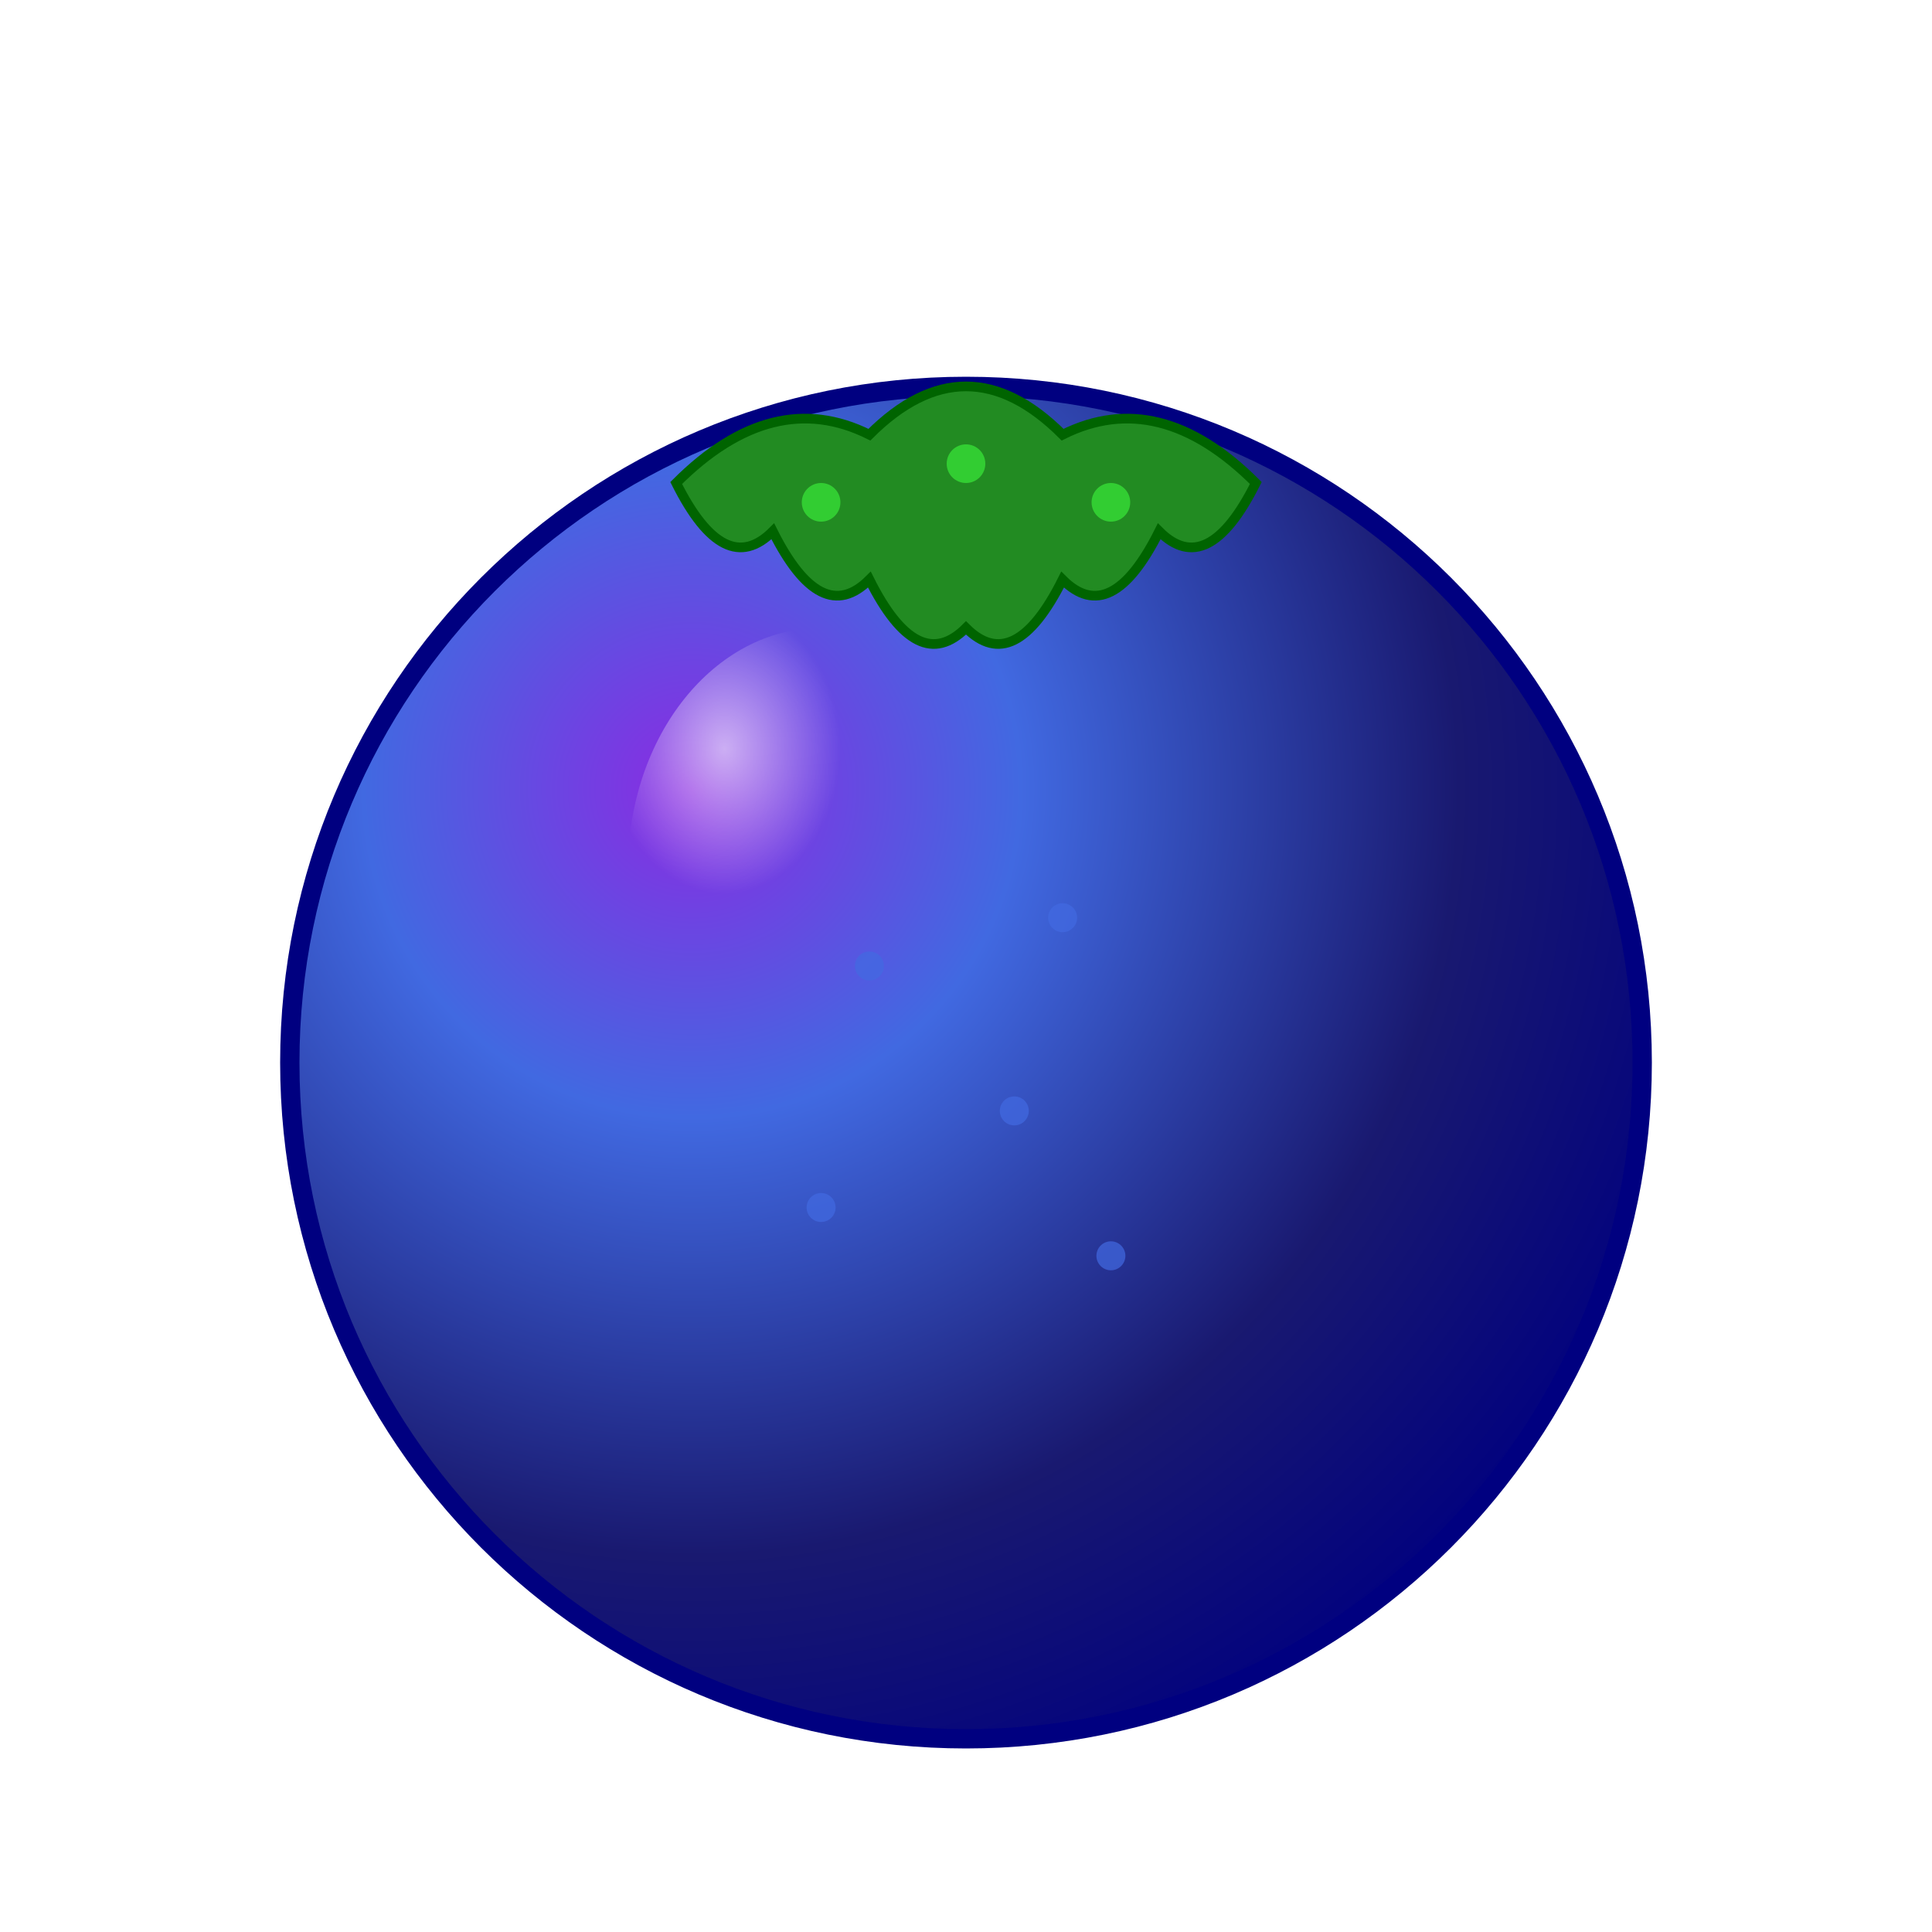
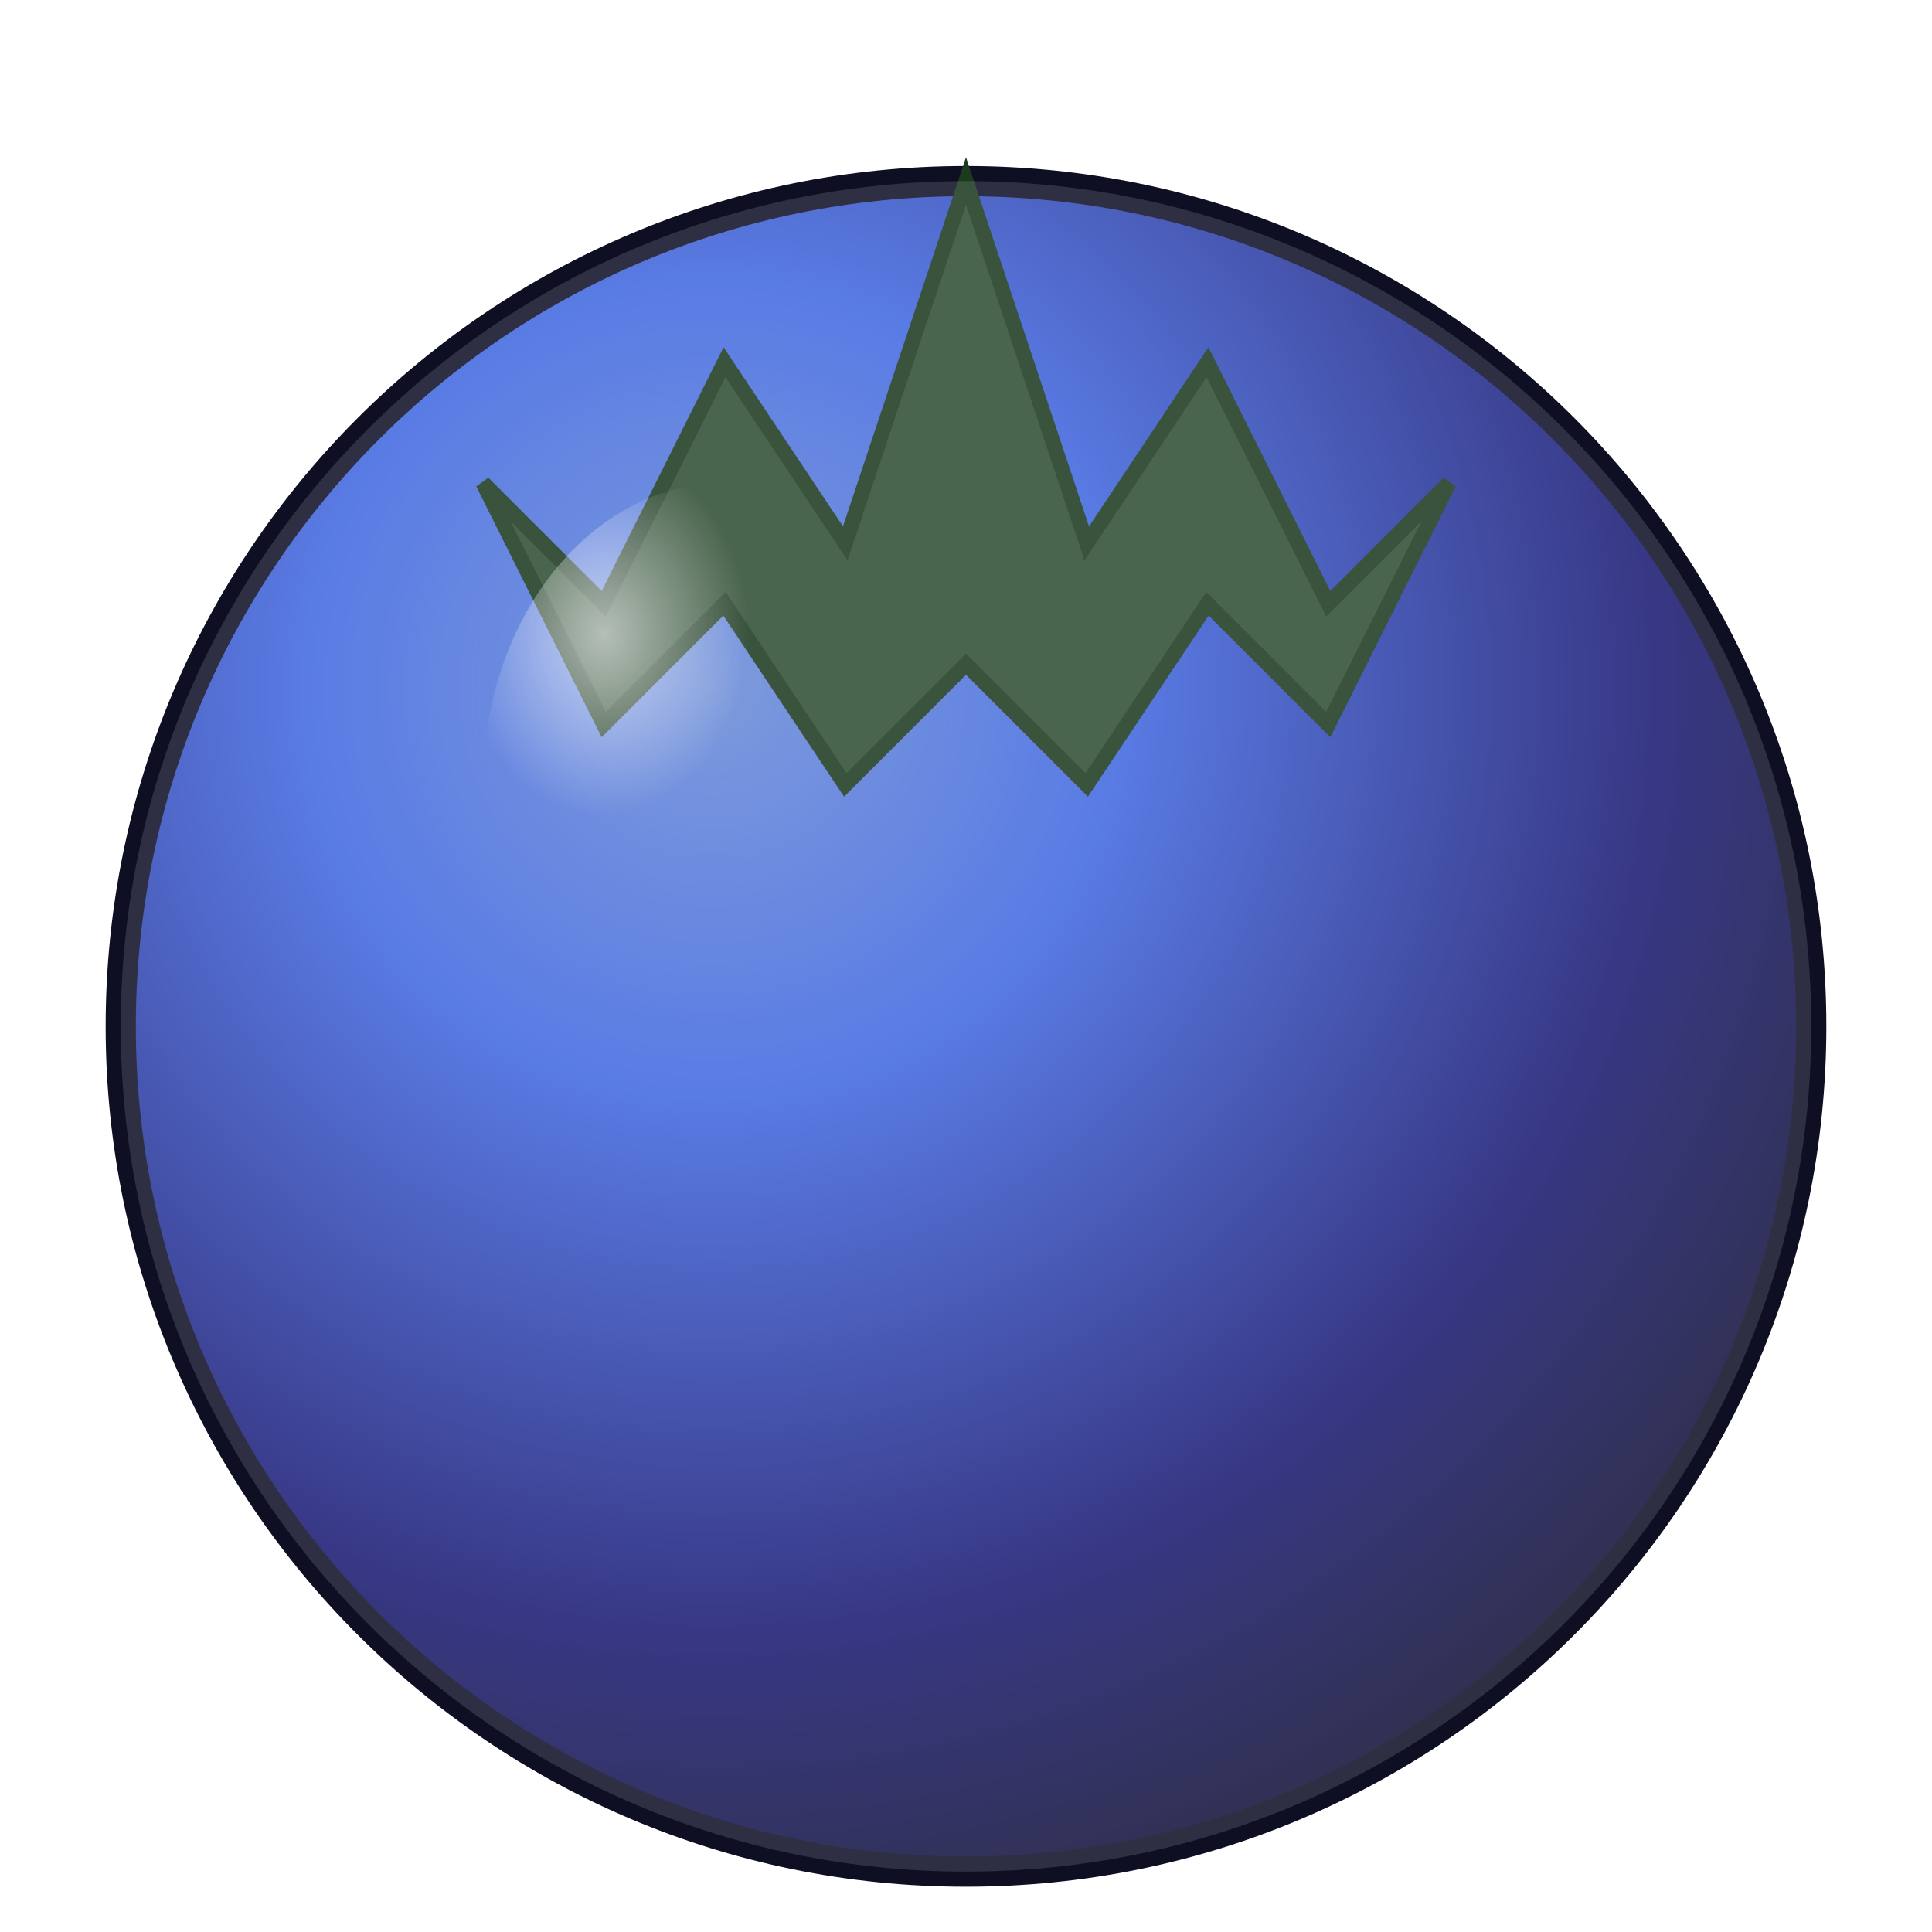
- <svg xmlns="http://www.w3.org/2000/svg" viewBox="0 0 200 200">
+ <svg xmlns="http://www.w3.org/2000/svg" width="64" height="64" viewBox="0 0 64 64">
  <defs>
-     <radialGradient id="blueberryGradient" cx="0.3" cy="0.3" r="0.8">
-       <stop offset="0%" style="stop-color:#8A2BE2;stop-opacity:1" />
-       <stop offset="30%" style="stop-color:#4169E1;stop-opacity:1" />
-       <stop offset="70%" style="stop-color:#191970;stop-opacity:1" />
-       <stop offset="100%" style="stop-color:#000080;stop-opacity:1" />
+     <radialGradient id="blueberryGrad" cx="0.35" cy="0.3" r="0.8">
+       <stop offset="0%" stop-color="#6B8DD6" />
+       <stop offset="30%" stop-color="#4169E1" />
+       <stop offset="70%" stop-color="#191970" />
+       <stop offset="100%" stop-color="#0F0F23" />
    </radialGradient>
    <radialGradient id="highlight" cx="0.25" cy="0.25" r="0.3">
-       <stop offset="0%" style="stop-color:#FFFFFF;stop-opacity:0.6" />
-       <stop offset="100%" style="stop-color:#FFFFFF;stop-opacity:0" />
+       <stop offset="0%" stop-color="#FFFFFF" stop-opacity="0.6" />
+       <stop offset="100%" stop-color="#FFFFFF" stop-opacity="0" />
    </radialGradient>
  </defs>
-   <circle cx="100" cy="110" r="70" fill="url(#blueberryGradient)" stroke="#000080" stroke-width="2" />
-   <path d="M 70 50 Q 80 40 90 45 Q 100 35 110 45 Q 120 40 130 50 Q 125 60 120 55 Q 115 65 110 60 Q 105 70 100 65 Q 95 70 90 60 Q 85 65 80 55 Q 75 60 70 50 Z" fill="#228B22" stroke="#006400" stroke-width="1" />
-   <circle cx="85" cy="52" r="2" fill="#32CD32" />
-   <circle cx="100" cy="48" r="2" fill="#32CD32" />
-   <circle cx="115" cy="52" r="2" fill="#32CD32" />
-   <ellipse cx="85" cy="90" rx="20" ry="25" fill="url(#highlight)" />
-   <circle cx="90" cy="100" r="1.5" fill="#4169E1" opacity="0.7" />
-   <circle cx="110" cy="95" r="1.5" fill="#4169E1" opacity="0.7" />
-   <circle cx="105" cy="115" r="1.5" fill="#4169E1" opacity="0.7" />
-   <circle cx="85" cy="125" r="1.5" fill="#4169E1" opacity="0.7" />
-   <circle cx="115" cy="130" r="1.5" fill="#4169E1" opacity="0.7" />
+   <circle cx="32" cy="34" r="28" fill="url(#blueberryGrad)" stroke="#0F0F23" stroke-width="1" />
+   <g fill="#2F4F2F" stroke="#1C3A1C" stroke-width="0.5">
+     <path d="M32 6 L28 18 L24 12 L20 20 L16 16 L20 24 L24 20 L28 26 L32 22 L36 26 L40 20 L44 24 L48 16 L44 20 L40 12 L36 18 Z" />
+   </g>
+   <ellipse cx="24" cy="26" rx="8" ry="10" fill="url(#highlight)" />
+   <circle cx="32" cy="34" r="28" fill="#E6E6FA" opacity="0.15" />
</svg>
